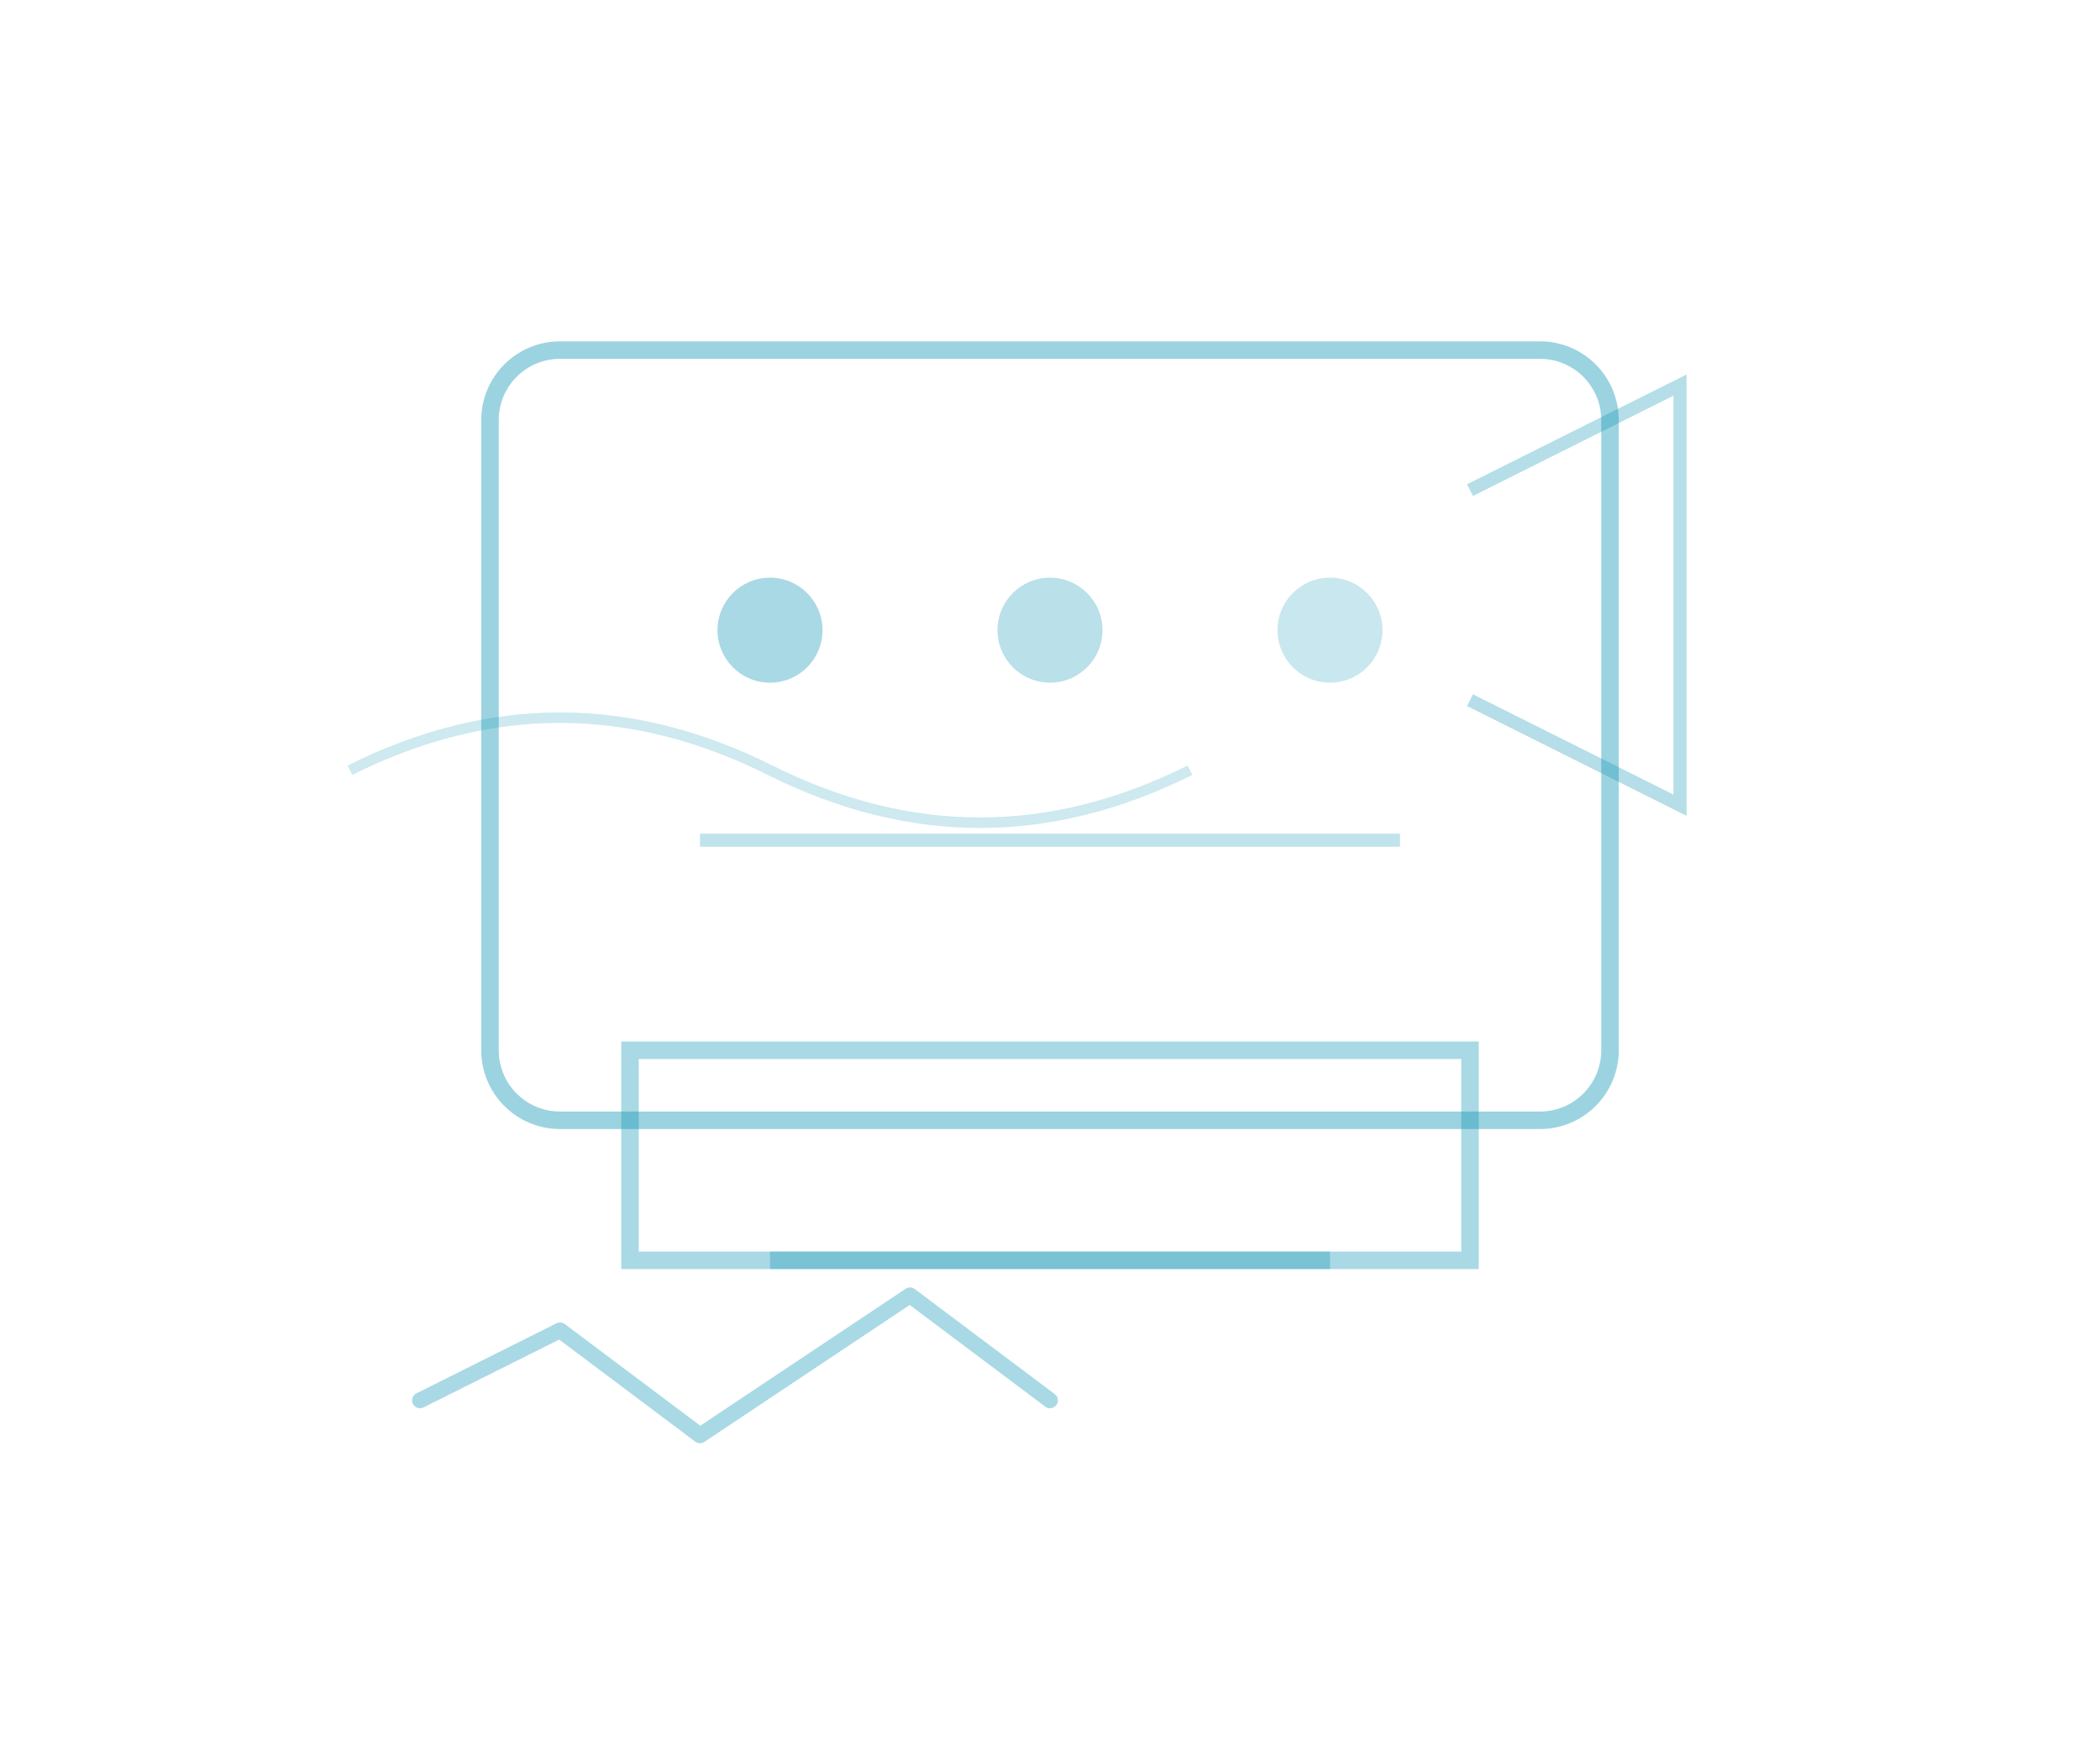
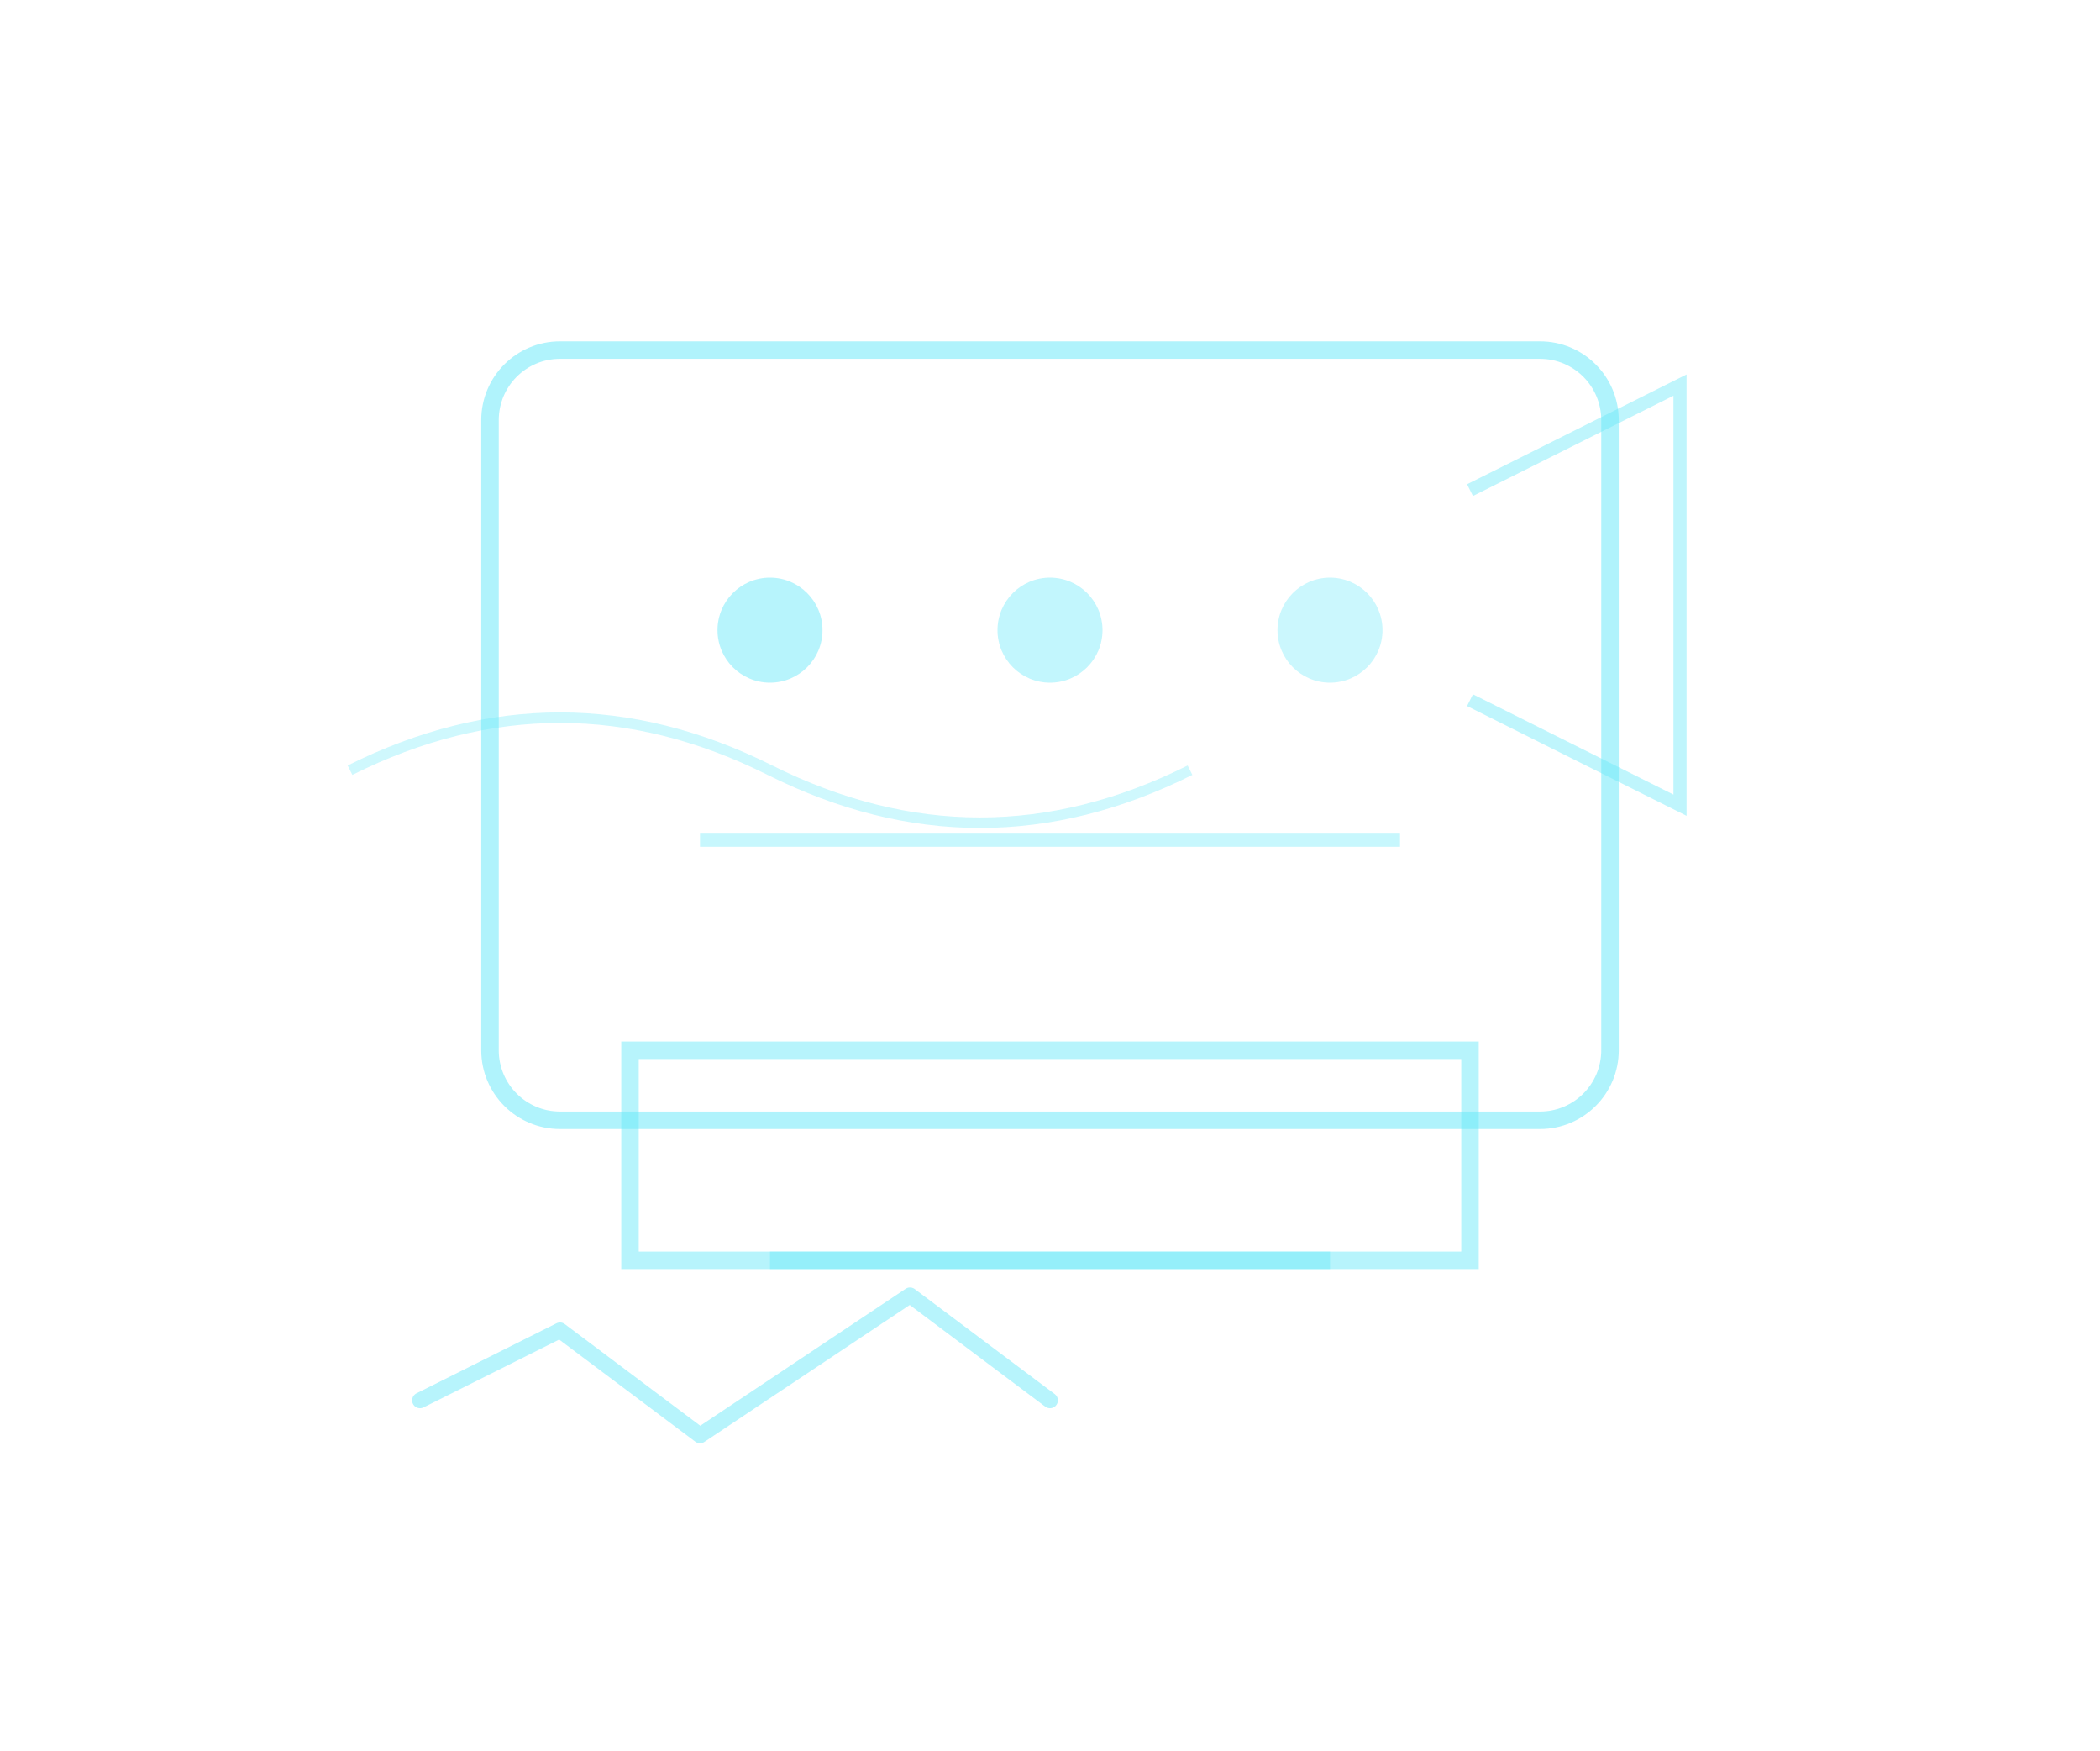
<svg xmlns="http://www.w3.org/2000/svg" viewBox="0 0 240 200" fill="none" aria-hidden="true">
-   <rect x="56" y="40" width="128" height="88" rx="8" stroke="#0891b2" stroke-width="2" opacity="0.4" />
-   <path d="M72 120h96v24H72z" stroke="#0891b2" stroke-width="2" opacity="0.35" />
-   <path d="M88 144h64" stroke="#0891b2" stroke-width="2" opacity="0.3" />
-   <circle cx="88" cy="72" r="6" fill="#0891b2" opacity="0.35" />
-   <circle cx="120" cy="72" r="6" fill="#0891b2" opacity="0.28" />
-   <circle cx="152" cy="72" r="6" fill="#0891b2" opacity="0.22" />
-   <path d="M80 96h80" stroke="#0891b2" stroke-width="1.5" opacity="0.25" />
-   <path d="M168 56l24-12v48l-24-12" stroke="#0891b2" stroke-width="1.5" opacity="0.3" />
-   <path d="M40 88c16-8 32-8 48 0s32 8 48 0" stroke="#0891b2" stroke-width="1.2" opacity="0.2" />
-   <path d="M48 160l16-8 16 12 24-16 16 12" stroke="#0891b2" stroke-width="1.8" stroke-linecap="round" stroke-linejoin="round" opacity="0.35" />
+   <rect x="56" y="40" width="128" height="88" rx="8" stroke="#67e8f9" stroke-width="2" opacity="0.52" />
+   <path d="M72 120h96v24H72z" stroke="#67e8f9" stroke-width="2" opacity="0.47" />
+   <path d="M88 144h64" stroke="#67e8f9" stroke-width="2" opacity="0.42" />
+   <circle cx="88" cy="72" r="6" fill="#67e8f9" opacity="0.47" />
+   <circle cx="120" cy="72" r="6" fill="#67e8f9" opacity="0.4" />
+   <circle cx="152" cy="72" r="6" fill="#67e8f9" opacity="0.34" />
+   <path d="M80 96h80" stroke="#67e8f9" stroke-width="1.5" opacity="0.37" />
+   <path d="M168 56l24-12v48l-24-12" stroke="#67e8f9" stroke-width="1.5" opacity="0.42" />
+   <path d="M40 88c16-8 32-8 48 0s32 8 48 0" stroke="#67e8f9" stroke-width="1.2" opacity="0.32" />
+   <path d="M48 160l16-8 16 12 24-16 16 12" stroke="#67e8f9" stroke-width="1.8" stroke-linecap="round" stroke-linejoin="round" opacity="0.47" />
</svg>
